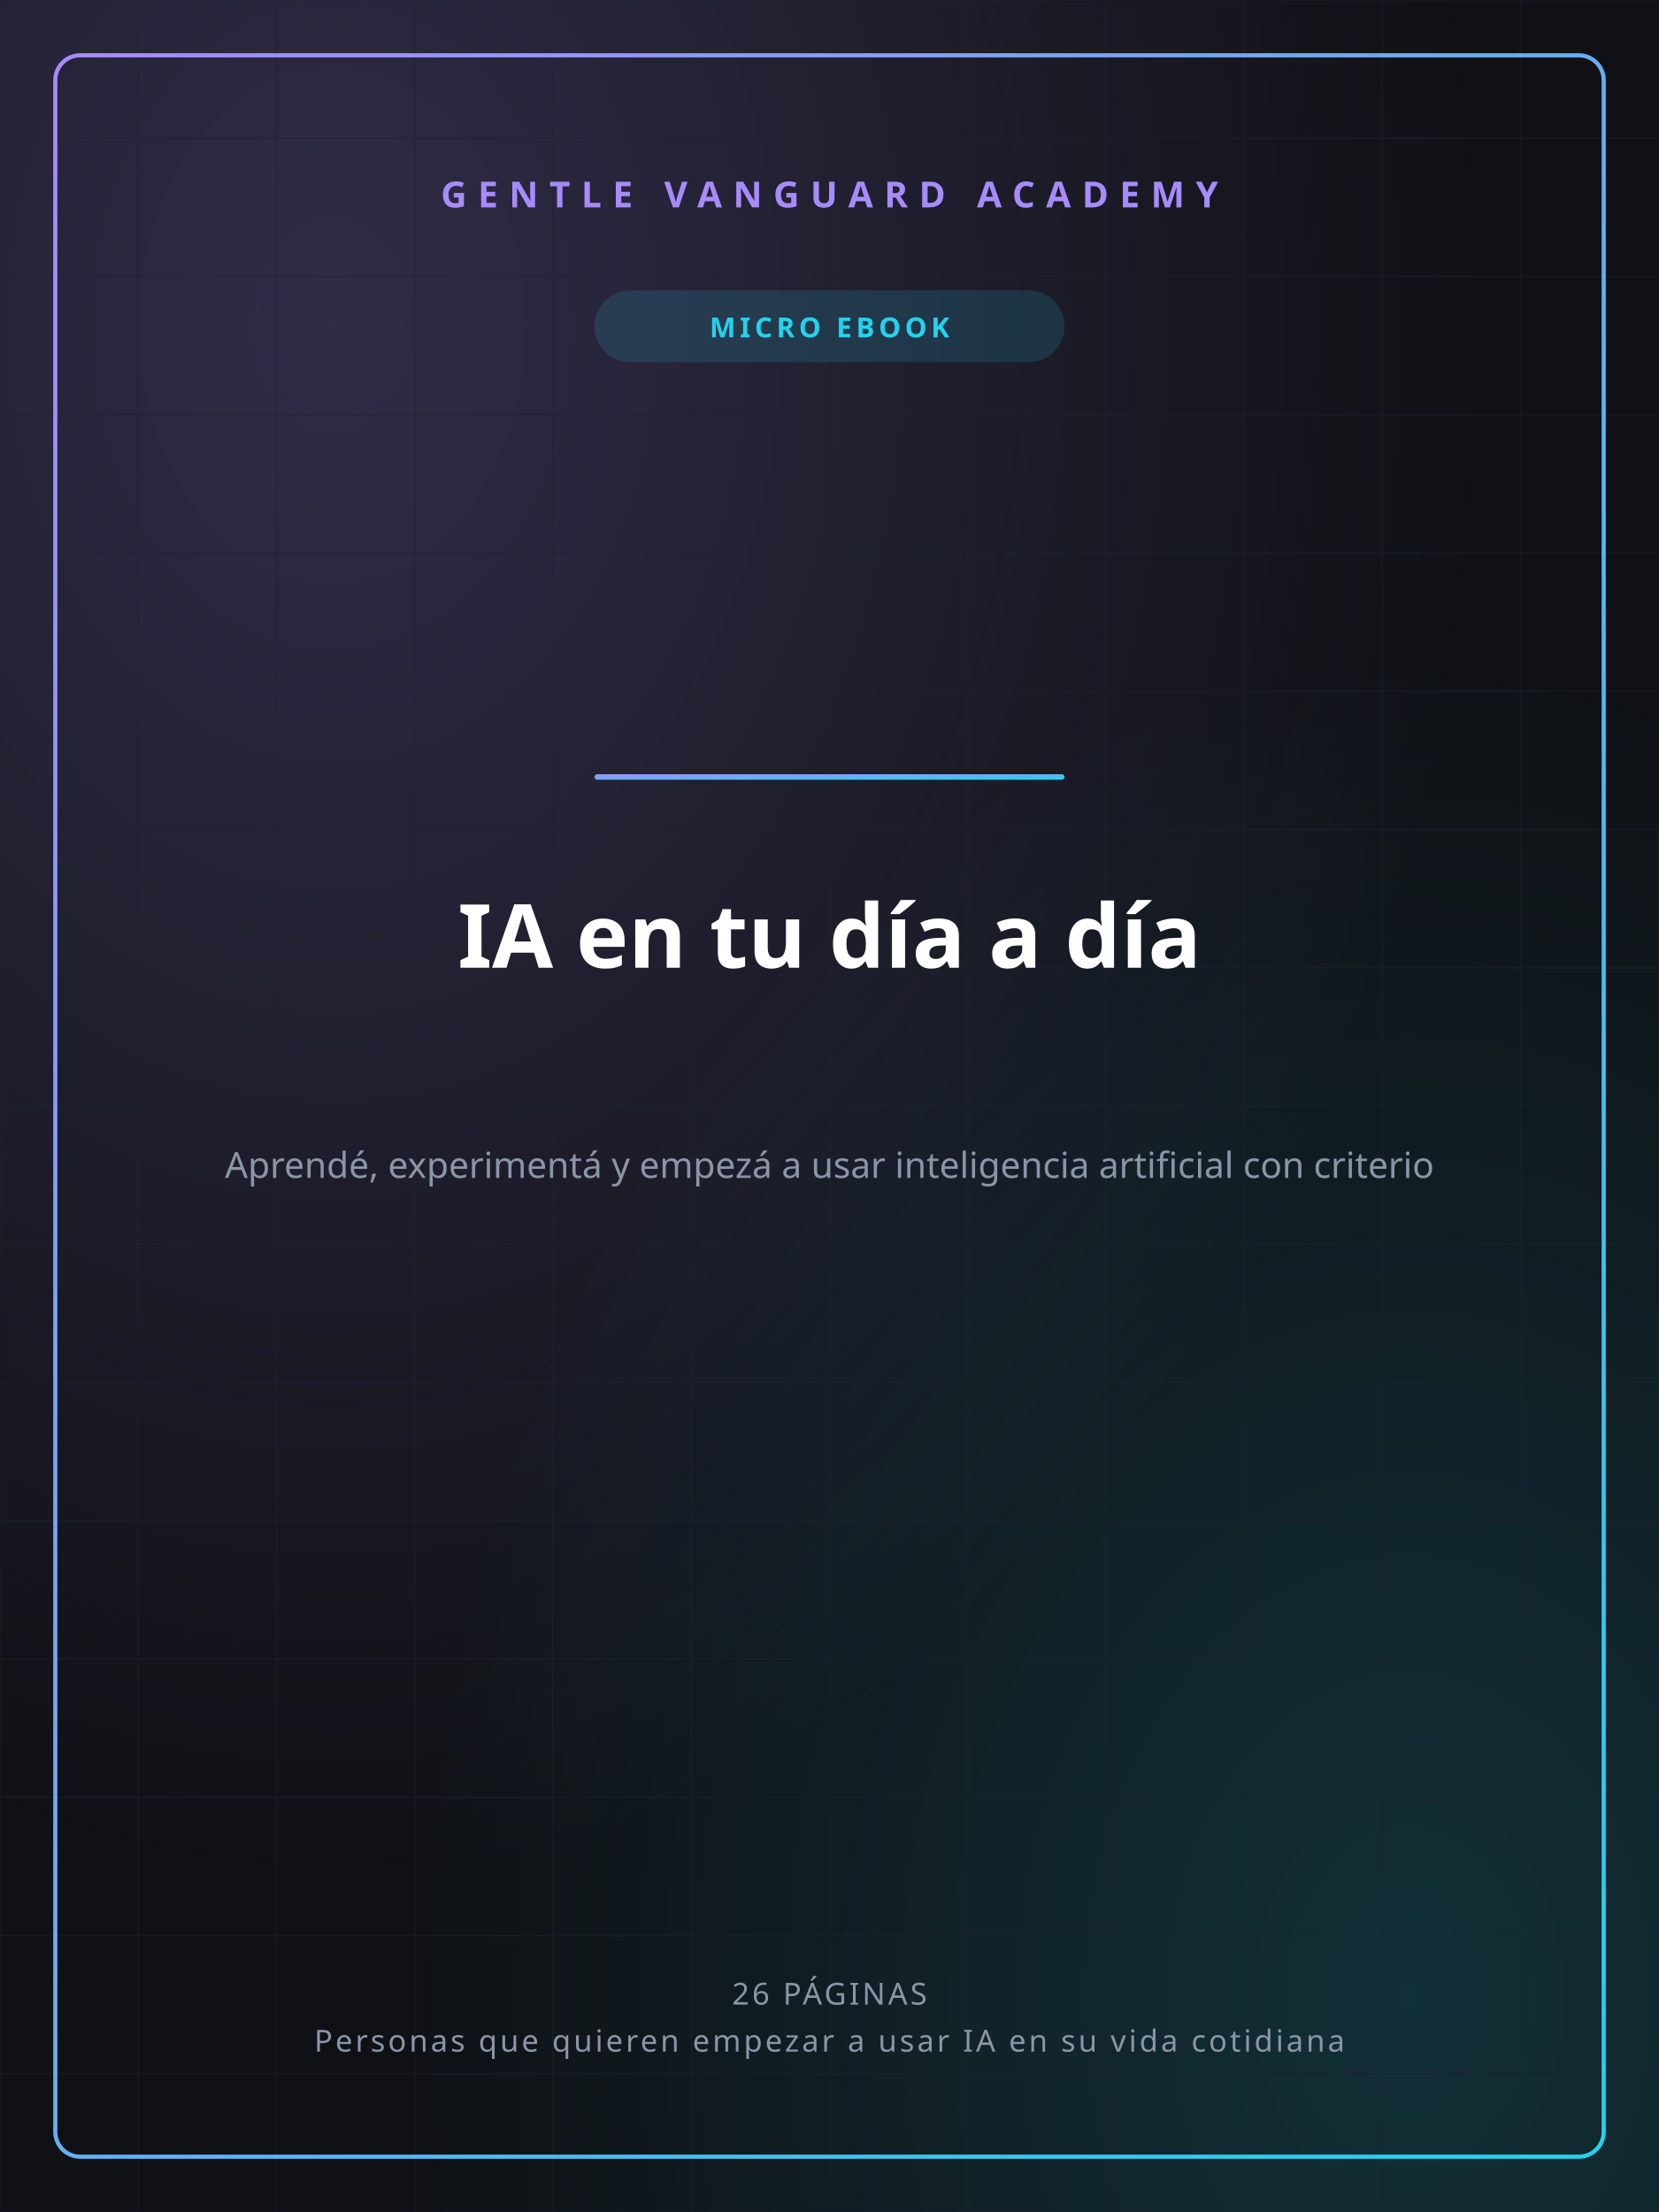
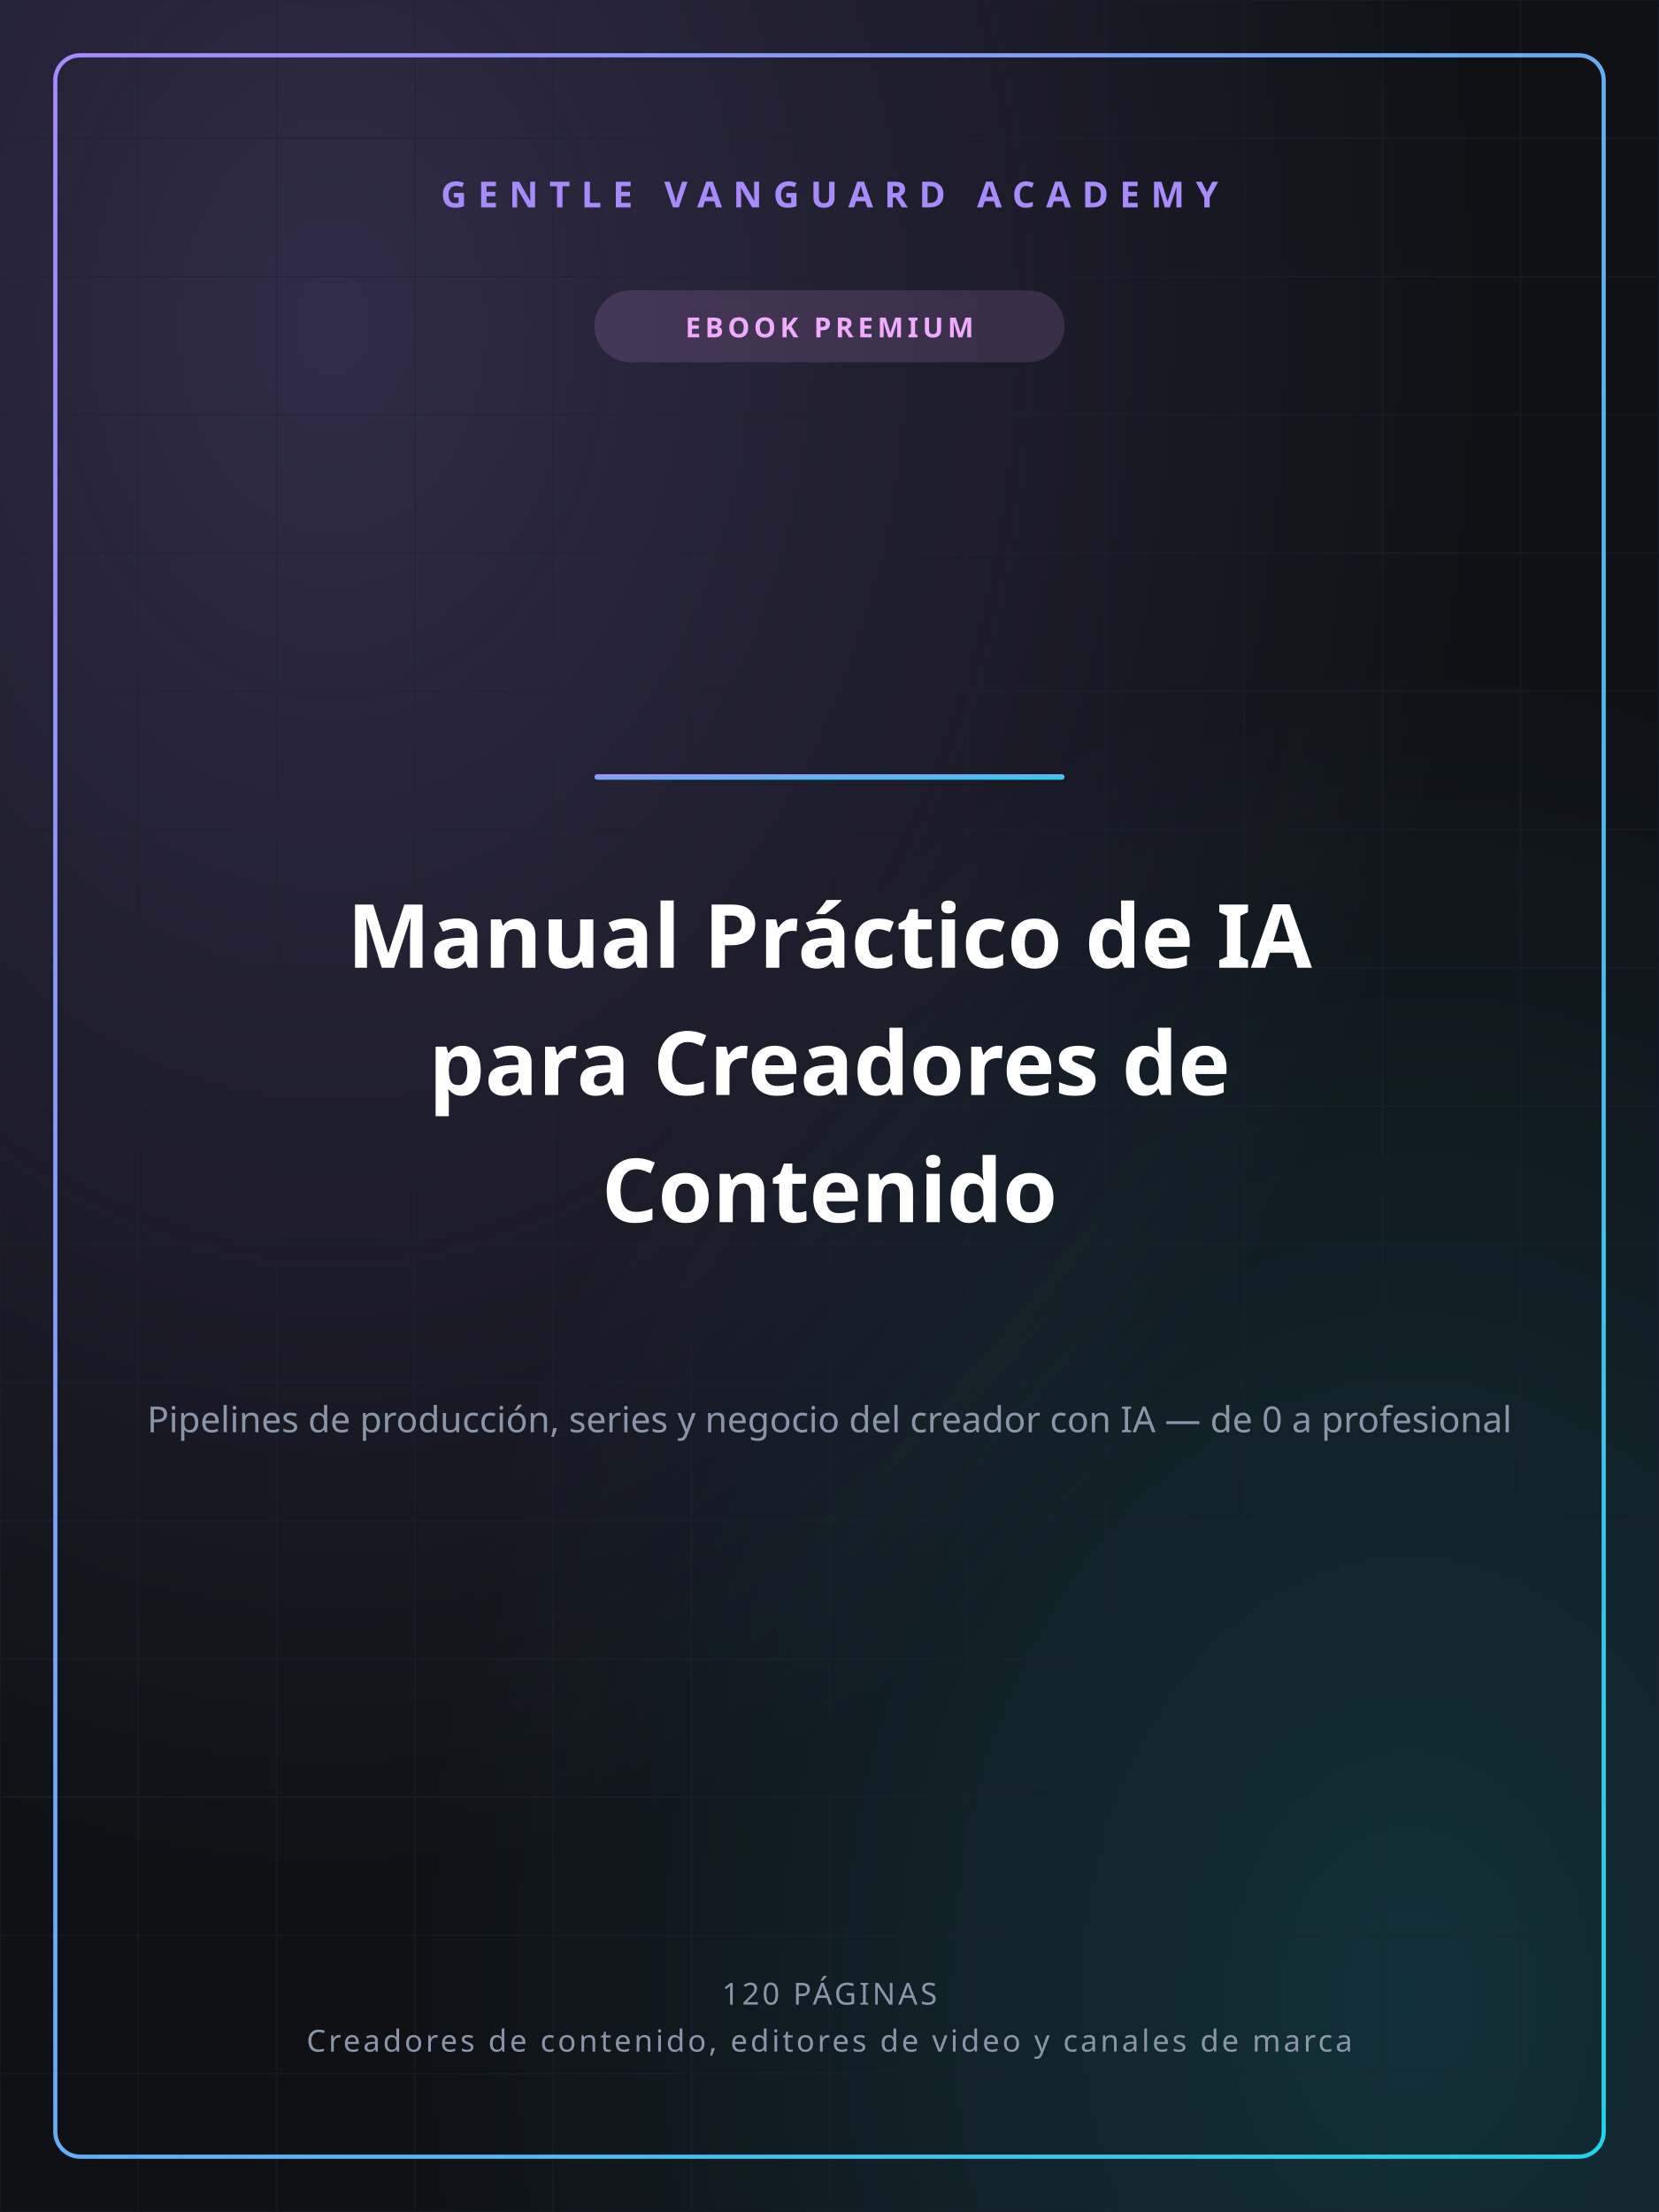
<svg xmlns="http://www.w3.org/2000/svg" width="1200" height="1600" viewBox="0 0 1200 1600">
  <defs>
    <linearGradient id="gvGrad" x1="0" y1="0" x2="1" y2="1">
      <stop offset="0%" stop-color="#A78BFA" />
      <stop offset="100%" stop-color="#22D3EE" />
    </linearGradient>
    <radialGradient id="glowA" cx="0.2" cy="0.15" r="0.7">
      <stop offset="0%" stop-color="#A78BFA" stop-opacity="0.22" />
      <stop offset="100%" stop-color="#A78BFA" stop-opacity="0" />
    </radialGradient>
    <radialGradient id="glowB" cx="0.85" cy="0.9" r="0.6">
      <stop offset="0%" stop-color="#22D3EE" stop-opacity="0.16" />
      <stop offset="100%" stop-color="#22D3EE" stop-opacity="0" />
    </radialGradient>
  </defs>
  <rect width="1200" height="1600" fill="#0F1115" />
  <rect width="1200" height="1600" fill="url(#glowA)" />
  <rect width="1200" height="1600" fill="url(#glowB)" />
  <g stroke="#1c2230" stroke-width="1" opacity="0.5">
    <line x1="0" y1="0" x2="0" y2="1600" />
    <line x1="100" y1="0" x2="100" y2="1600" />
    <line x1="200" y1="0" x2="200" y2="1600" />
    <line x1="300" y1="0" x2="300" y2="1600" />
    <line x1="400" y1="0" x2="400" y2="1600" />
    <line x1="500" y1="0" x2="500" y2="1600" />
    <line x1="600" y1="0" x2="600" y2="1600" />
    <line x1="700" y1="0" x2="700" y2="1600" />
    <line x1="800" y1="0" x2="800" y2="1600" />
    <line x1="900" y1="0" x2="900" y2="1600" />
    <line x1="1000" y1="0" x2="1000" y2="1600" />
    <line x1="1100" y1="0" x2="1100" y2="1600" />
    <line x1="1200" y1="0" x2="1200" y2="1600" />
    <line x1="0" y1="0" x2="1200" y2="0" />
    <line x1="0" y1="100" x2="1200" y2="100" />
    <line x1="0" y1="200" x2="1200" y2="200" />
    <line x1="0" y1="300" x2="1200" y2="300" />
    <line x1="0" y1="400" x2="1200" y2="400" />
    <line x1="0" y1="500" x2="1200" y2="500" />
    <line x1="0" y1="600" x2="1200" y2="600" />
    <line x1="0" y1="700" x2="1200" y2="700" />
    <line x1="0" y1="800" x2="1200" y2="800" />
    <line x1="0" y1="900" x2="1200" y2="900" />
    <line x1="0" y1="1000" x2="1200" y2="1000" />
    <line x1="0" y1="1100" x2="1200" y2="1100" />
    <line x1="0" y1="1200" x2="1200" y2="1200" />
    <line x1="0" y1="1300" x2="1200" y2="1300" />
    <line x1="0" y1="1400" x2="1200" y2="1400" />
    <line x1="0" y1="1500" x2="1200" y2="1500" />
    <line x1="0" y1="1600" x2="1200" y2="1600" />
  </g>
  <rect x="40" y="40" width="1120" height="1520" fill="none" stroke="url(#gvGrad)" stroke-width="3" rx="18" />
  <text x="600" y="150" text-anchor="middle" font-family="'Space Grotesk','Segoe UI',sans-serif" font-size="26" font-weight="700" fill="#A78BFA" letter-spacing="8">GENTLE VANGUARD ACADEMY</text>
-   <rect x="430" y="210" width="340" height="52" rx="26" fill="#22D3EE" opacity="0.14" />
-   <text x="600" y="244" text-anchor="middle" font-family="'Space Grotesk','Segoe UI',sans-serif" font-size="20" font-weight="700" fill="#22D3EE" letter-spacing="3">MICRO EBOOK</text>
+   <rect x="430" y="210" width="340" height="52" rx="26" fill="#F0ABFC" opacity="0.14" />
+   <text x="600" y="244" text-anchor="middle" font-family="'Space Grotesk','Segoe UI',sans-serif" font-size="20" font-weight="700" fill="#F0ABFC" letter-spacing="3">EBOOK PREMIUM</text>
  <rect x="430" y="560" width="340" height="4" rx="2" fill="url(#gvGrad)" />
-   <text x="600" y="700" text-anchor="middle" font-family="'Space Grotesk','Segoe UI',sans-serif" font-size="64" font-weight="800" fill="#ffffff">IA en tu día a día</text>
-   <text x="600" y="852" text-anchor="middle" font-family="'Space Grotesk','Segoe UI',sans-serif" font-size="26" font-weight="400" fill="#8b95a8">Aprendé, experimentá y empezá a usar inteligencia artificial con criterio</text>
-   <text x="600" y="1450" text-anchor="middle" font-family="'Space Grotesk','Segoe UI',sans-serif" font-size="22" font-weight="500" fill="#8b95a8" letter-spacing="2">26 PÁGINAS</text>
-   <text x="600" y="1484" text-anchor="middle" font-family="'Space Grotesk','Segoe UI',sans-serif" font-size="22" font-weight="500" fill="#8b95a8" letter-spacing="2">Personas que quieren empezar a usar IA en su vida cotidiana</text>
+   <text x="600" y="700" text-anchor="middle" font-family="'Space Grotesk','Segoe UI',sans-serif" font-size="64" font-weight="800" fill="#ffffff">Manual Práctico de IA</text>
+   <text x="600" y="792" text-anchor="middle" font-family="'Space Grotesk','Segoe UI',sans-serif" font-size="64" font-weight="800" fill="#ffffff">para Creadores de</text>
+   <text x="600" y="884" text-anchor="middle" font-family="'Space Grotesk','Segoe UI',sans-serif" font-size="64" font-weight="800" fill="#ffffff">Contenido</text>
+   <text x="600" y="1036" text-anchor="middle" font-family="'Space Grotesk','Segoe UI',sans-serif" font-size="26" font-weight="400" fill="#8b95a8">Pipelines de producción, series y negocio del creador con IA — de 0 a profesional</text>
+   <text x="600" y="1450" text-anchor="middle" font-family="'Space Grotesk','Segoe UI',sans-serif" font-size="22" font-weight="500" fill="#8b95a8" letter-spacing="2">120 PÁGINAS</text>
+   <text x="600" y="1484" text-anchor="middle" font-family="'Space Grotesk','Segoe UI',sans-serif" font-size="22" font-weight="500" fill="#8b95a8" letter-spacing="2">Creadores de contenido, editores de video y canales de marca</text>
</svg>
